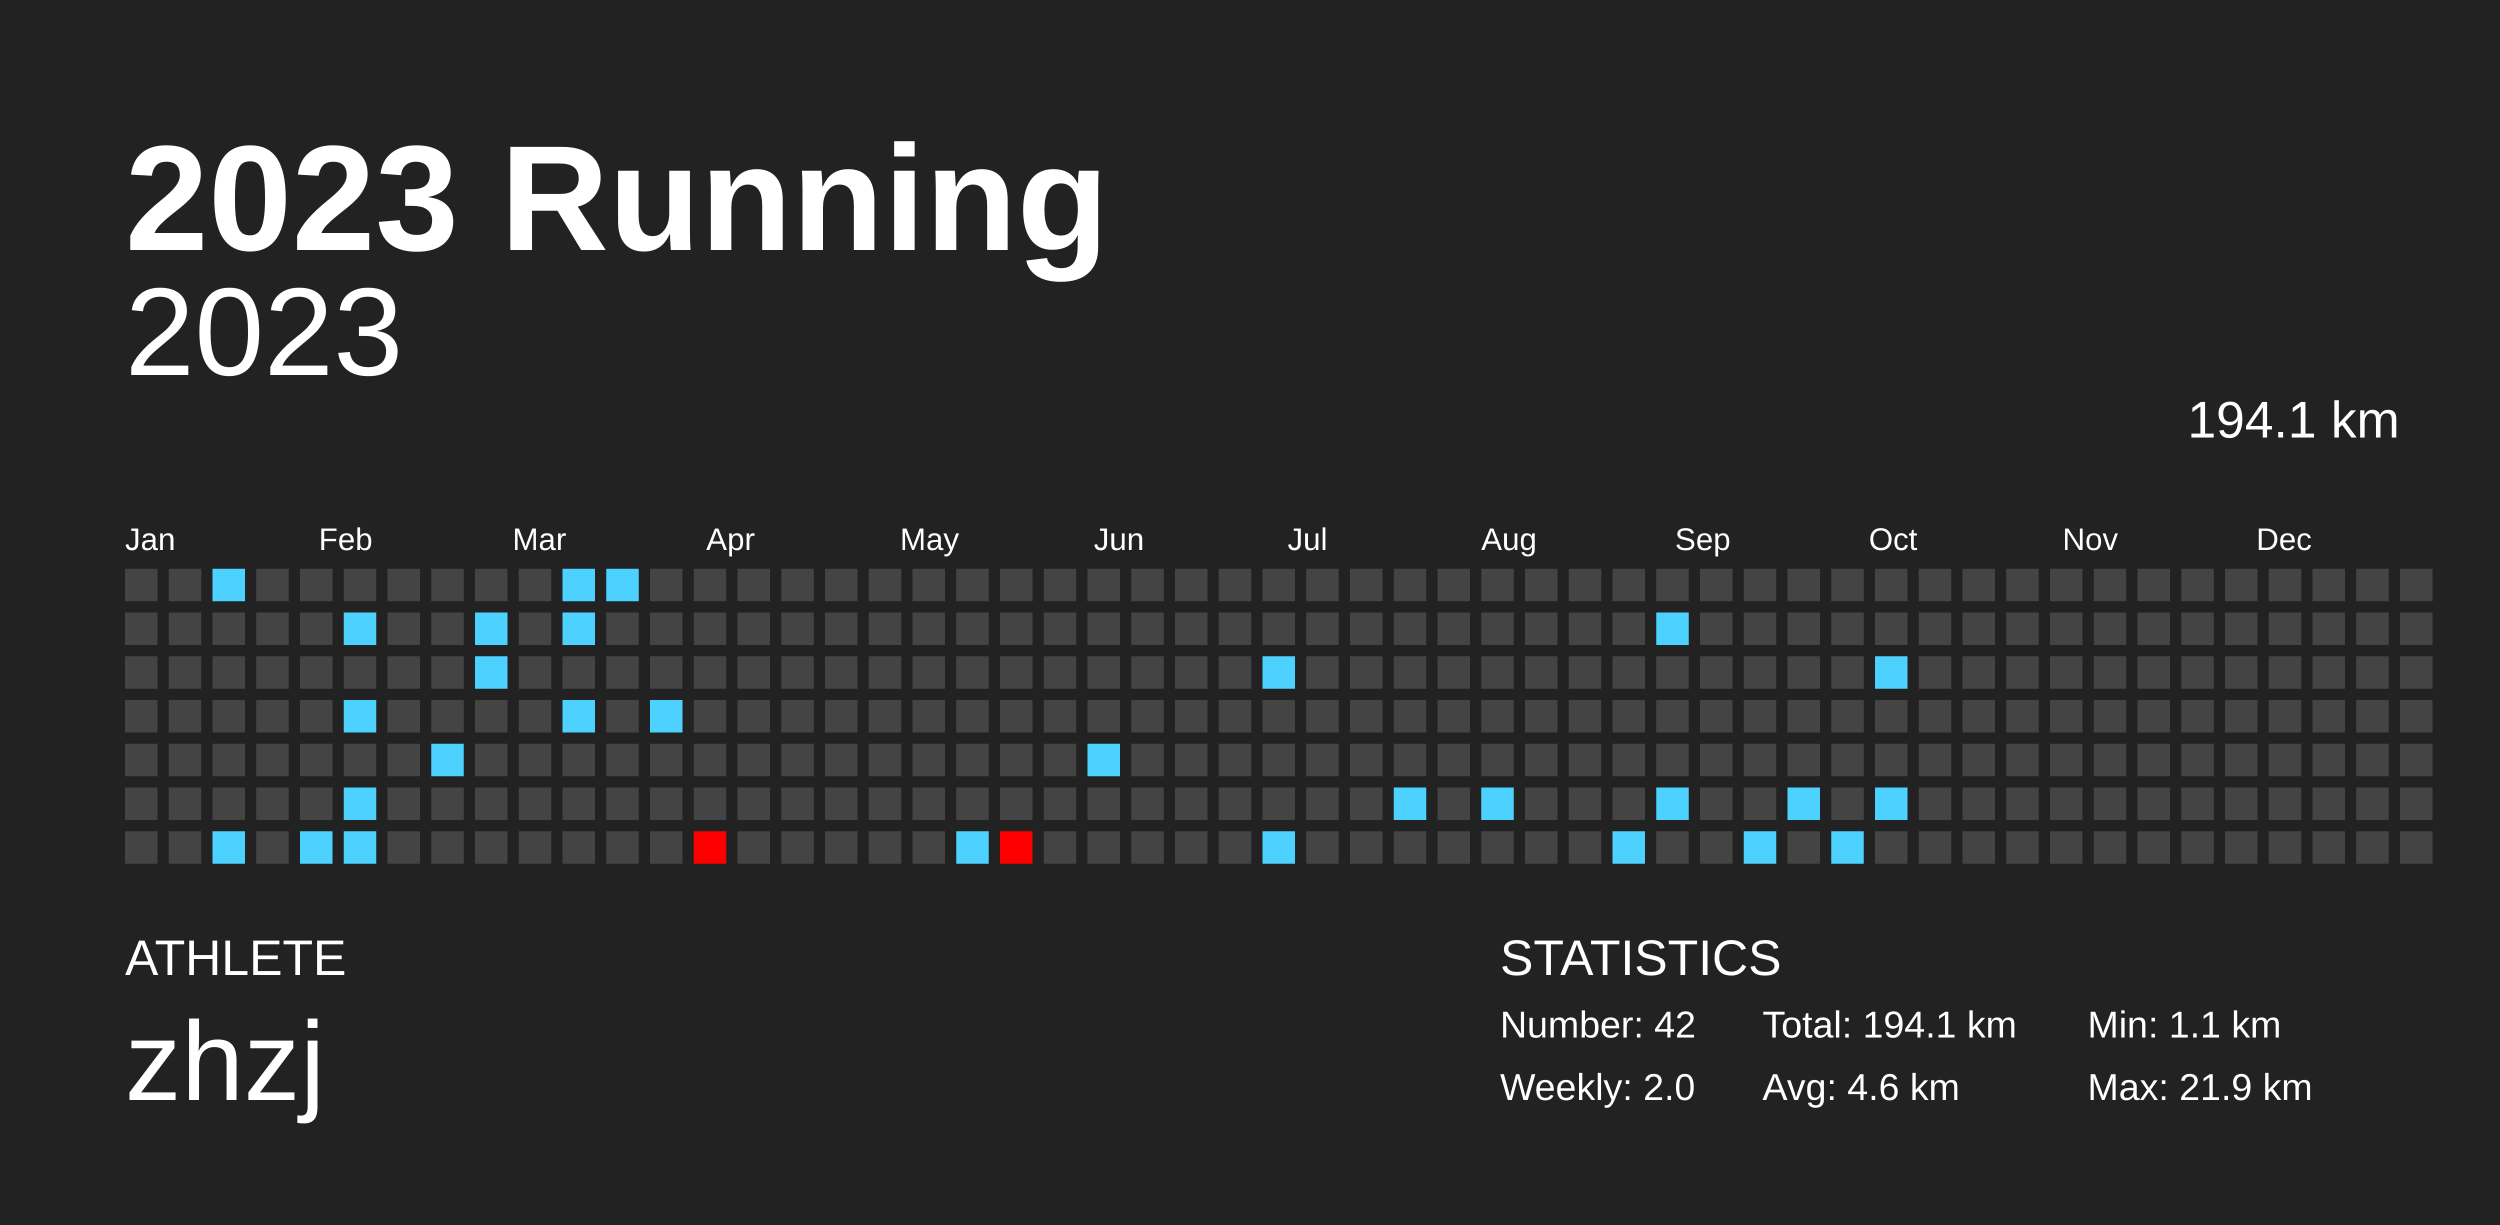
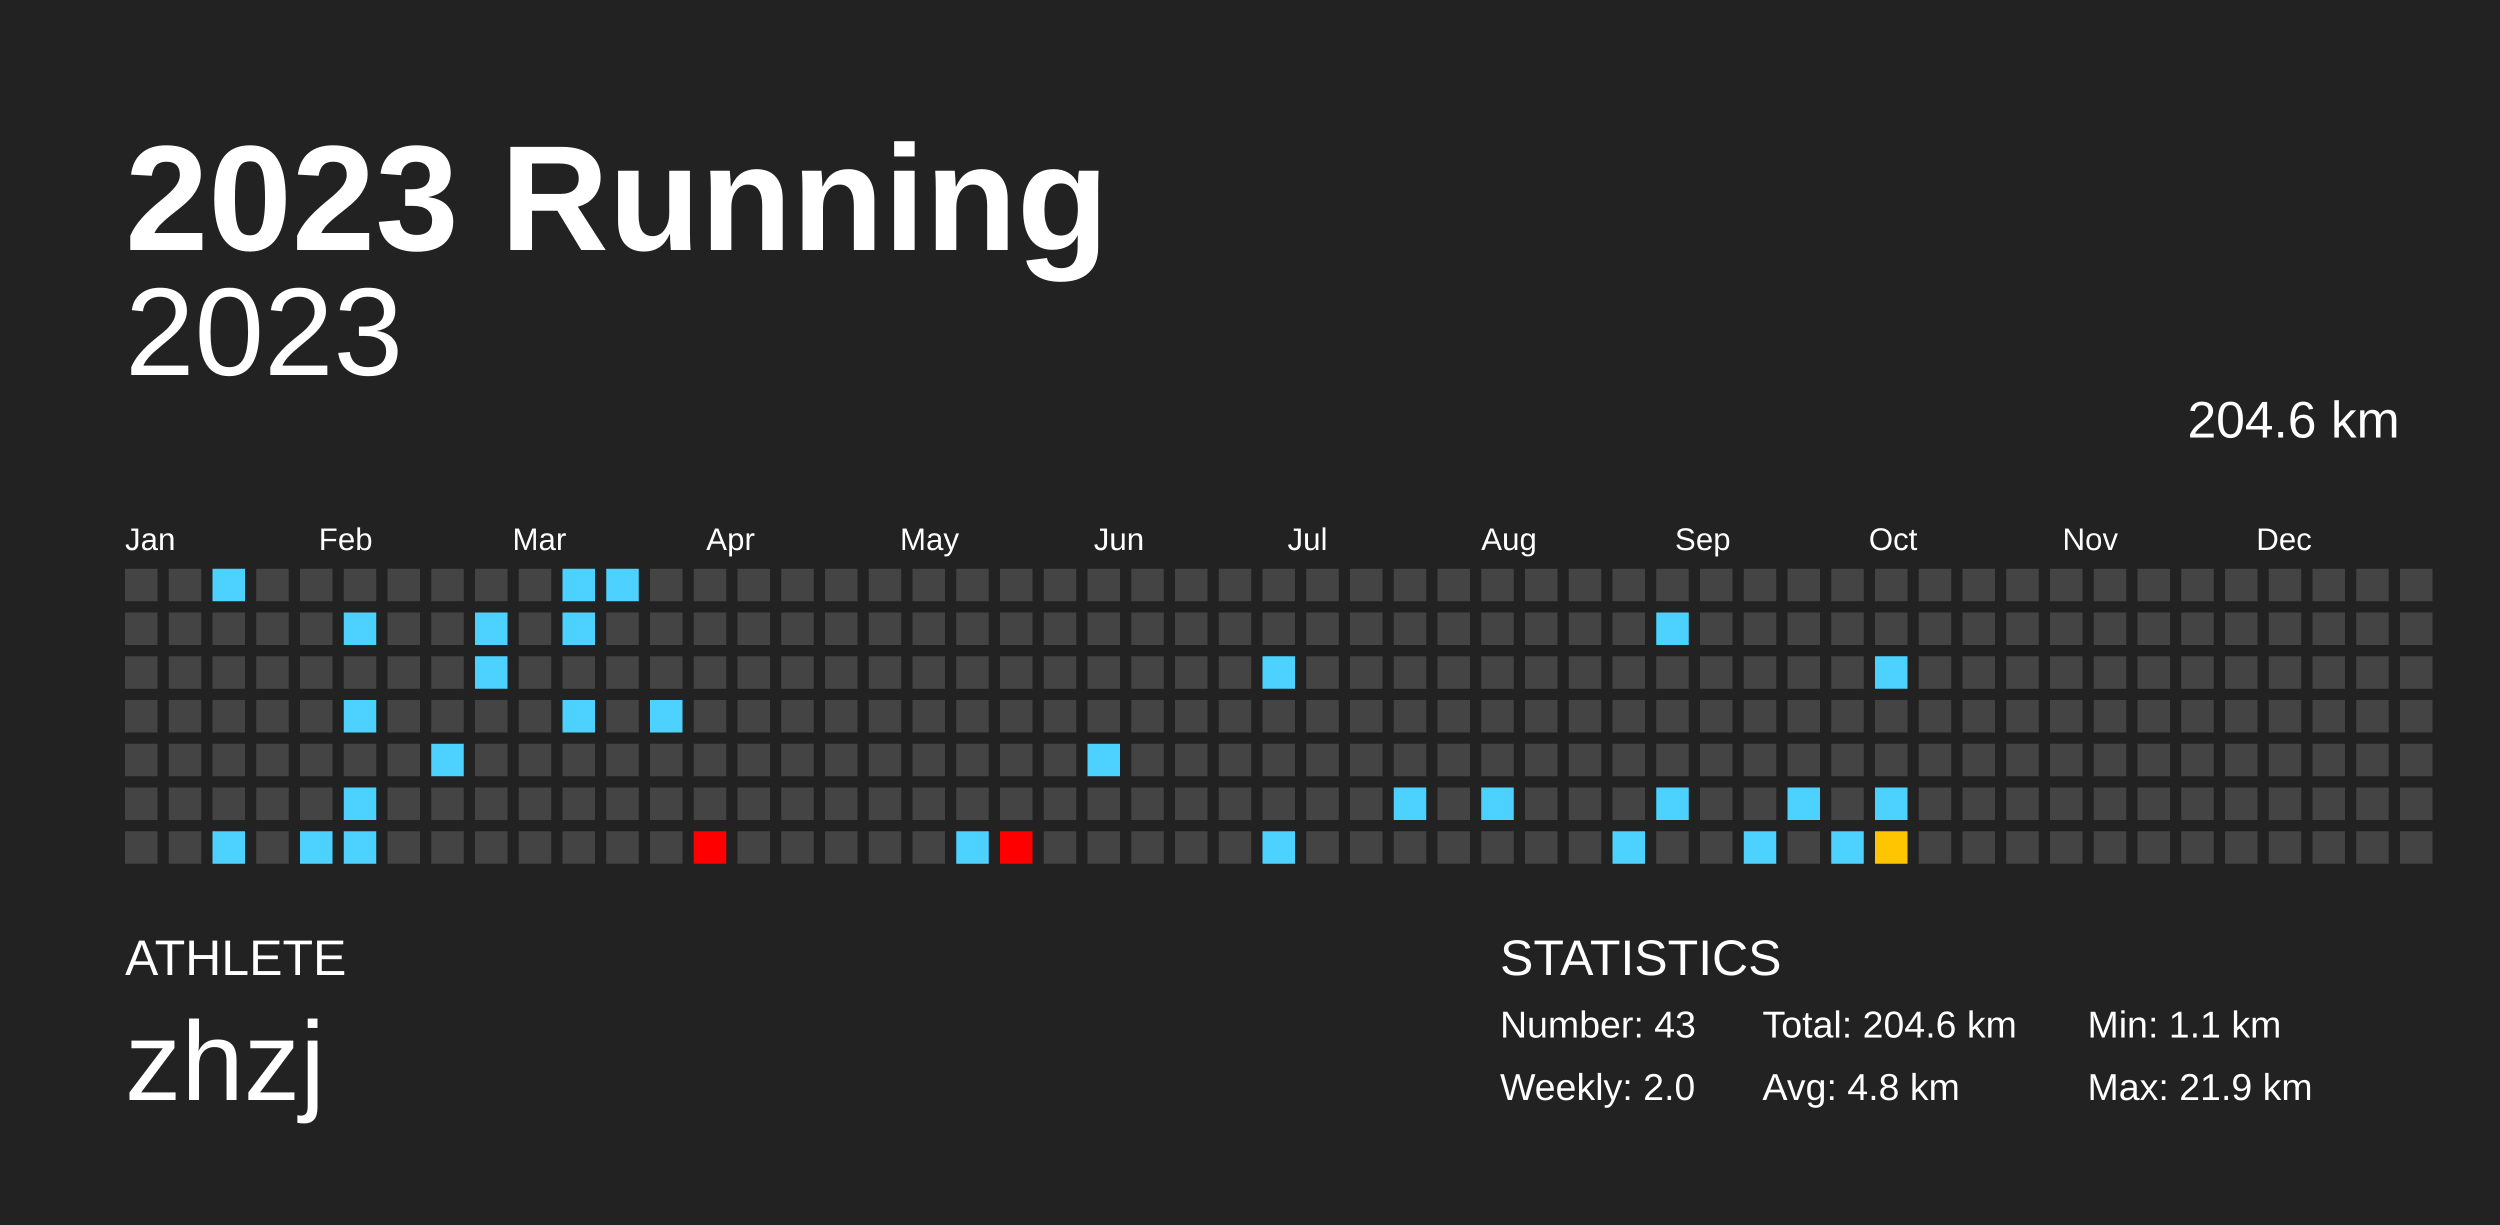
<svg xmlns="http://www.w3.org/2000/svg" baseProfile="full" height="98mm" version="1.1" viewBox="0,0,200,98" width="200mm">
  <defs />
  <rect fill="#222222" height="98" width="200" x="0" y="0" />
  <text fill="#FFFFFF" style="font-size:12px; font-family:Arial; font-weight:bold;" x="10" y="20">2023 Running</text>
  <text fill="#FFFFFF" style="font-size:4px; font-family:Arial" x="10" y="78">ATHLETE</text>
  <text fill="#FFFFFF" style="font-size:9px; font-family:Arial" x="10" y="88">zhzj</text>
  <text fill="#FFFFFF" style="font-size:4px; font-family:Arial" x="120" y="78">STATISTICS</text>
-   <text fill="#FFFFFF" style="font-size:3px; font-family:Arial" x="120" y="83">Number: 42</text>
+   <text fill="#FFFFFF" style="font-size:3px; font-family:Arial" x="120" y="83">Number: 43</text>
  <text fill="#FFFFFF" style="font-size:3px; font-family:Arial" x="120" y="88">Weekly: 2.0</text>
-   <text fill="#FFFFFF" style="font-size:3px; font-family:Arial" x="141" y="83">Total: 194.1 km</text>
-   <text fill="#FFFFFF" style="font-size:3px; font-family:Arial" x="141" y="88">Avg: 4.6 km</text>
+   <text fill="#FFFFFF" style="font-size:3px; font-family:Arial" x="141" y="83">Total: 204.6 km</text>
+   <text fill="#FFFFFF" style="font-size:3px; font-family:Arial" x="141" y="88">Avg: 4.8 km</text>
  <text fill="#FFFFFF" style="font-size:3px; font-family:Arial" x="167" y="83">Min: 1.1 km</text>
  <text fill="#FFFFFF" style="font-size:3px; font-family:Arial" x="167" y="88">Max: 21.9 km</text>
  <text alignment-baseline="hanging" fill="#FFFFFF" style="font-size:10.0px; font-family:Arial;" x="10" y="30">2023</text>
-   <text alignment-baseline="hanging" fill="#FFFFFF" style="font-size:4.125px; font-family:Arial;" x="175" y="35">194.1 km</text>
+   <text alignment-baseline="hanging" fill="#FFFFFF" style="font-size:4.125px; font-family:Arial;" x="175" y="35">204.6 km</text>
  <text fill="#FFFFFF" style="font-size:2.5px; font-family:Arial" x="10.0" y="44">Jan</text>
  <text fill="#FFFFFF" style="font-size:2.5px; font-family:Arial" x="25.5" y="44">Feb</text>
  <text fill="#FFFFFF" style="font-size:2.5px; font-family:Arial" x="41.0" y="44">Mar</text>
  <text fill="#FFFFFF" style="font-size:2.5px; font-family:Arial" x="56.5" y="44">Apr</text>
  <text fill="#FFFFFF" style="font-size:2.5px; font-family:Arial" x="72.0" y="44">May</text>
  <text fill="#FFFFFF" style="font-size:2.5px; font-family:Arial" x="87.5" y="44">Jun</text>
  <text fill="#FFFFFF" style="font-size:2.5px; font-family:Arial" x="103.0" y="44">Jul</text>
  <text fill="#FFFFFF" style="font-size:2.5px; font-family:Arial" x="118.5" y="44">Aug</text>
  <text fill="#FFFFFF" style="font-size:2.5px; font-family:Arial" x="134.0" y="44">Sep</text>
  <text fill="#FFFFFF" style="font-size:2.5px; font-family:Arial" x="149.5" y="44">Oct</text>
  <text fill="#FFFFFF" style="font-size:2.5px; font-family:Arial" x="165.0" y="44">Nov</text>
  <text fill="#FFFFFF" style="font-size:2.5px; font-family:Arial" x="180.5" y="44">Dec</text>
  <rect fill="#444444" height="2.6" width="2.6" x="10.0" y="45.5" />
  <rect fill="#444444" height="2.6" width="2.6" x="10.0" y="49.0" />
  <rect fill="#444444" height="2.6" width="2.6" x="10.0" y="52.5" />
  <rect fill="#444444" height="2.6" width="2.6" x="10.0" y="56.0" />
  <rect fill="#444444" height="2.6" width="2.6" x="10.0" y="59.5" />
  <rect fill="#444444" height="2.6" width="2.6" x="10.0" y="63.0" />
  <rect fill="#444444" height="2.6" width="2.6" x="10.0" y="66.5" />
  <rect fill="#444444" height="2.6" width="2.6" x="13.5" y="45.5" />
  <rect fill="#444444" height="2.6" width="2.6" x="13.5" y="49.0" />
  <rect fill="#444444" height="2.6" width="2.6" x="13.5" y="52.5" />
  <rect fill="#444444" height="2.6" width="2.6" x="13.5" y="56.0" />
  <rect fill="#444444" height="2.6" width="2.6" x="13.5" y="59.5" />
  <rect fill="#444444" height="2.6" width="2.6" x="13.5" y="63.0" />
  <rect fill="#444444" height="2.6" width="2.6" x="13.5" y="66.5" />
  <rect fill="#4dd2ff" height="2.6" width="2.6" x="17.0" y="45.5" />
  <rect fill="#444444" height="2.6" width="2.6" x="17.0" y="49.0" />
  <rect fill="#444444" height="2.6" width="2.6" x="17.0" y="52.5" />
  <rect fill="#444444" height="2.6" width="2.6" x="17.0" y="56.0" />
  <rect fill="#444444" height="2.6" width="2.6" x="17.0" y="59.5" />
  <rect fill="#444444" height="2.6" width="2.6" x="17.0" y="63.0" />
  <rect fill="#4dd2ff" height="2.6" width="2.6" x="17.0" y="66.5" />
  <rect fill="#444444" height="2.6" width="2.6" x="20.5" y="45.5" />
  <rect fill="#444444" height="2.6" width="2.6" x="20.5" y="49.0" />
  <rect fill="#444444" height="2.6" width="2.6" x="20.5" y="52.5" />
  <rect fill="#444444" height="2.6" width="2.6" x="20.5" y="56.0" />
  <rect fill="#444444" height="2.6" width="2.6" x="20.5" y="59.5" />
  <rect fill="#444444" height="2.6" width="2.6" x="20.5" y="63.0" />
  <rect fill="#444444" height="2.6" width="2.6" x="20.5" y="66.5" />
  <rect fill="#444444" height="2.6" width="2.6" x="24.0" y="45.5" />
  <rect fill="#444444" height="2.6" width="2.6" x="24.0" y="49.0" />
  <rect fill="#444444" height="2.6" width="2.6" x="24.0" y="52.5" />
  <rect fill="#444444" height="2.6" width="2.6" x="24.0" y="56.0" />
  <rect fill="#444444" height="2.6" width="2.6" x="24.0" y="59.5" />
  <rect fill="#444444" height="2.6" width="2.6" x="24.0" y="63.0" />
  <rect fill="#4dd2ff" height="2.6" width="2.6" x="24.0" y="66.5" />
  <rect fill="#444444" height="2.6" width="2.6" x="27.5" y="45.5" />
  <rect fill="#4dd2ff" height="2.6" width="2.6" x="27.5" y="49.0" />
  <rect fill="#444444" height="2.6" width="2.6" x="27.5" y="52.5" />
  <rect fill="#4dd2ff" height="2.6" width="2.6" x="27.5" y="56.0" />
  <rect fill="#444444" height="2.6" width="2.6" x="27.5" y="59.5" />
  <rect fill="#4dd2ff" height="2.6" width="2.6" x="27.5" y="63.0" />
  <rect fill="#4dd2ff" height="2.6" width="2.6" x="27.5" y="66.5" />
  <rect fill="#444444" height="2.6" width="2.6" x="31.0" y="45.5" />
  <rect fill="#444444" height="2.6" width="2.6" x="31.0" y="49.0" />
  <rect fill="#444444" height="2.6" width="2.6" x="31.0" y="52.5" />
  <rect fill="#444444" height="2.6" width="2.6" x="31.0" y="56.0" />
  <rect fill="#444444" height="2.6" width="2.6" x="31.0" y="59.5" />
  <rect fill="#444444" height="2.6" width="2.6" x="31.0" y="63.0" />
  <rect fill="#444444" height="2.6" width="2.6" x="31.0" y="66.5" />
  <rect fill="#444444" height="2.6" width="2.6" x="34.5" y="45.5" />
  <rect fill="#444444" height="2.6" width="2.6" x="34.5" y="49.0" />
  <rect fill="#444444" height="2.6" width="2.6" x="34.5" y="52.5" />
  <rect fill="#444444" height="2.6" width="2.6" x="34.5" y="56.0" />
  <rect fill="#4dd2ff" height="2.6" width="2.6" x="34.5" y="59.5" />
  <rect fill="#444444" height="2.6" width="2.6" x="34.5" y="63.0" />
  <rect fill="#444444" height="2.6" width="2.6" x="34.5" y="66.5" />
  <rect fill="#444444" height="2.6" width="2.6" x="38.0" y="45.5" />
  <rect fill="#4dd2ff" height="2.6" width="2.6" x="38.0" y="49.0" />
  <rect fill="#4dd2ff" height="2.6" width="2.6" x="38.0" y="52.5" />
  <rect fill="#444444" height="2.6" width="2.6" x="38.0" y="56.0" />
  <rect fill="#444444" height="2.6" width="2.6" x="38.0" y="59.5" />
  <rect fill="#444444" height="2.6" width="2.6" x="38.0" y="63.0" />
  <rect fill="#444444" height="2.6" width="2.6" x="38.0" y="66.5" />
  <rect fill="#444444" height="2.6" width="2.6" x="41.5" y="45.5" />
  <rect fill="#444444" height="2.6" width="2.6" x="41.5" y="49.0" />
  <rect fill="#444444" height="2.6" width="2.6" x="41.5" y="52.5" />
  <rect fill="#444444" height="2.6" width="2.6" x="41.5" y="56.0" />
  <rect fill="#444444" height="2.6" width="2.6" x="41.5" y="59.5" />
  <rect fill="#444444" height="2.6" width="2.6" x="41.5" y="63.0" />
  <rect fill="#444444" height="2.6" width="2.6" x="41.5" y="66.5" />
  <rect fill="#4dd2ff" height="2.6" width="2.6" x="45.0" y="45.5" />
  <rect fill="#4dd2ff" height="2.6" width="2.6" x="45.0" y="49.0" />
  <rect fill="#444444" height="2.6" width="2.6" x="45.0" y="52.5" />
  <rect fill="#4dd2ff" height="2.6" width="2.6" x="45.0" y="56.0" />
  <rect fill="#444444" height="2.6" width="2.6" x="45.0" y="59.5" />
  <rect fill="#444444" height="2.6" width="2.6" x="45.0" y="63.0" />
  <rect fill="#444444" height="2.6" width="2.6" x="45.0" y="66.5" />
  <rect fill="#4dd2ff" height="2.6" width="2.6" x="48.5" y="45.5" />
  <rect fill="#444444" height="2.6" width="2.6" x="48.5" y="49.0" />
  <rect fill="#444444" height="2.6" width="2.6" x="48.5" y="52.5" />
  <rect fill="#444444" height="2.6" width="2.6" x="48.5" y="56.0" />
  <rect fill="#444444" height="2.6" width="2.6" x="48.5" y="59.5" />
  <rect fill="#444444" height="2.6" width="2.6" x="48.5" y="63.0" />
  <rect fill="#444444" height="2.6" width="2.6" x="48.5" y="66.5" />
  <rect fill="#444444" height="2.6" width="2.6" x="52.0" y="45.5" />
  <rect fill="#444444" height="2.6" width="2.6" x="52.0" y="49.0" />
  <rect fill="#444444" height="2.6" width="2.6" x="52.0" y="52.5" />
  <rect fill="#4dd2ff" height="2.6" width="2.6" x="52.0" y="56.0" />
  <rect fill="#444444" height="2.6" width="2.6" x="52.0" y="59.5" />
  <rect fill="#444444" height="2.6" width="2.6" x="52.0" y="63.0" />
  <rect fill="#444444" height="2.6" width="2.6" x="52.0" y="66.5" />
  <rect fill="#444444" height="2.6" width="2.6" x="55.5" y="45.5" />
  <rect fill="#444444" height="2.6" width="2.6" x="55.5" y="49.0" />
  <rect fill="#444444" height="2.6" width="2.6" x="55.5" y="52.5" />
  <rect fill="#444444" height="2.6" width="2.6" x="55.5" y="56.0" />
  <rect fill="#444444" height="2.6" width="2.6" x="55.5" y="59.5" />
  <rect fill="#444444" height="2.6" width="2.6" x="55.5" y="63.0" />
  <rect fill="red" height="2.6" width="2.6" x="55.5" y="66.5" />
  <rect fill="#444444" height="2.6" width="2.6" x="59.0" y="45.5" />
  <rect fill="#444444" height="2.6" width="2.6" x="59.0" y="49.0" />
  <rect fill="#444444" height="2.6" width="2.6" x="59.0" y="52.5" />
  <rect fill="#444444" height="2.6" width="2.6" x="59.0" y="56.0" />
  <rect fill="#444444" height="2.6" width="2.6" x="59.0" y="59.5" />
  <rect fill="#444444" height="2.6" width="2.6" x="59.0" y="63.0" />
  <rect fill="#444444" height="2.6" width="2.6" x="59.0" y="66.5" />
  <rect fill="#444444" height="2.6" width="2.6" x="62.5" y="45.5" />
  <rect fill="#444444" height="2.6" width="2.6" x="62.5" y="49.0" />
  <rect fill="#444444" height="2.6" width="2.6" x="62.5" y="52.5" />
  <rect fill="#444444" height="2.6" width="2.6" x="62.5" y="56.0" />
  <rect fill="#444444" height="2.6" width="2.6" x="62.5" y="59.5" />
  <rect fill="#444444" height="2.6" width="2.6" x="62.5" y="63.0" />
  <rect fill="#444444" height="2.6" width="2.6" x="62.5" y="66.5" />
  <rect fill="#444444" height="2.6" width="2.6" x="66.0" y="45.5" />
  <rect fill="#444444" height="2.6" width="2.6" x="66.0" y="49.0" />
  <rect fill="#444444" height="2.6" width="2.6" x="66.0" y="52.5" />
  <rect fill="#444444" height="2.6" width="2.6" x="66.0" y="56.0" />
  <rect fill="#444444" height="2.6" width="2.6" x="66.0" y="59.5" />
  <rect fill="#444444" height="2.6" width="2.6" x="66.0" y="63.0" />
  <rect fill="#444444" height="2.6" width="2.6" x="66.0" y="66.5" />
  <rect fill="#444444" height="2.6" width="2.6" x="69.5" y="45.5" />
  <rect fill="#444444" height="2.6" width="2.6" x="69.5" y="49.0" />
  <rect fill="#444444" height="2.6" width="2.6" x="69.5" y="52.5" />
  <rect fill="#444444" height="2.6" width="2.6" x="69.5" y="56.0" />
  <rect fill="#444444" height="2.6" width="2.6" x="69.5" y="59.5" />
  <rect fill="#444444" height="2.6" width="2.6" x="69.5" y="63.0" />
  <rect fill="#444444" height="2.6" width="2.6" x="69.5" y="66.5" />
  <rect fill="#444444" height="2.6" width="2.6" x="73.0" y="45.5" />
  <rect fill="#444444" height="2.6" width="2.6" x="73.0" y="49.0" />
  <rect fill="#444444" height="2.6" width="2.6" x="73.0" y="52.5" />
  <rect fill="#444444" height="2.6" width="2.6" x="73.0" y="56.0" />
  <rect fill="#444444" height="2.6" width="2.6" x="73.0" y="59.5" />
  <rect fill="#444444" height="2.6" width="2.6" x="73.0" y="63.0" />
  <rect fill="#444444" height="2.6" width="2.6" x="73.0" y="66.5" />
  <rect fill="#444444" height="2.6" width="2.6" x="76.5" y="45.5" />
  <rect fill="#444444" height="2.6" width="2.6" x="76.5" y="49.0" />
  <rect fill="#444444" height="2.6" width="2.6" x="76.5" y="52.5" />
  <rect fill="#444444" height="2.6" width="2.6" x="76.5" y="56.0" />
  <rect fill="#444444" height="2.6" width="2.6" x="76.5" y="59.5" />
  <rect fill="#444444" height="2.6" width="2.6" x="76.5" y="63.0" />
  <rect fill="#4dd2ff" height="2.6" width="2.6" x="76.5" y="66.5" />
  <rect fill="#444444" height="2.6" width="2.6" x="80.0" y="45.5" />
  <rect fill="#444444" height="2.6" width="2.6" x="80.0" y="49.0" />
  <rect fill="#444444" height="2.6" width="2.6" x="80.0" y="52.5" />
  <rect fill="#444444" height="2.6" width="2.6" x="80.0" y="56.0" />
  <rect fill="#444444" height="2.6" width="2.6" x="80.0" y="59.5" />
  <rect fill="#444444" height="2.6" width="2.6" x="80.0" y="63.0" />
  <rect fill="red" height="2.6" width="2.6" x="80.0" y="66.5" />
  <rect fill="#444444" height="2.6" width="2.6" x="83.5" y="45.5" />
  <rect fill="#444444" height="2.6" width="2.6" x="83.5" y="49.0" />
  <rect fill="#444444" height="2.6" width="2.6" x="83.5" y="52.5" />
  <rect fill="#444444" height="2.6" width="2.6" x="83.5" y="56.0" />
  <rect fill="#444444" height="2.6" width="2.6" x="83.5" y="59.5" />
  <rect fill="#444444" height="2.6" width="2.6" x="83.5" y="63.0" />
  <rect fill="#444444" height="2.6" width="2.6" x="83.5" y="66.5" />
  <rect fill="#444444" height="2.6" width="2.6" x="87.0" y="45.5" />
  <rect fill="#444444" height="2.6" width="2.6" x="87.0" y="49.0" />
  <rect fill="#444444" height="2.6" width="2.6" x="87.0" y="52.5" />
  <rect fill="#444444" height="2.6" width="2.6" x="87.0" y="56.0" />
  <rect fill="#4dd2ff" height="2.6" width="2.6" x="87.0" y="59.5" />
  <rect fill="#444444" height="2.6" width="2.6" x="87.0" y="63.0" />
  <rect fill="#444444" height="2.6" width="2.6" x="87.0" y="66.5" />
  <rect fill="#444444" height="2.6" width="2.6" x="90.5" y="45.5" />
  <rect fill="#444444" height="2.6" width="2.6" x="90.5" y="49.0" />
  <rect fill="#444444" height="2.6" width="2.6" x="90.5" y="52.5" />
  <rect fill="#444444" height="2.6" width="2.6" x="90.5" y="56.0" />
  <rect fill="#444444" height="2.6" width="2.6" x="90.5" y="59.5" />
  <rect fill="#444444" height="2.6" width="2.6" x="90.5" y="63.0" />
  <rect fill="#444444" height="2.6" width="2.6" x="90.5" y="66.5" />
  <rect fill="#444444" height="2.6" width="2.6" x="94.0" y="45.5" />
  <rect fill="#444444" height="2.6" width="2.6" x="94.0" y="49.0" />
  <rect fill="#444444" height="2.6" width="2.6" x="94.0" y="52.5" />
  <rect fill="#444444" height="2.6" width="2.6" x="94.0" y="56.0" />
  <rect fill="#444444" height="2.6" width="2.6" x="94.0" y="59.5" />
  <rect fill="#444444" height="2.6" width="2.6" x="94.0" y="63.0" />
  <rect fill="#444444" height="2.6" width="2.6" x="94.0" y="66.5" />
  <rect fill="#444444" height="2.6" width="2.6" x="97.5" y="45.5" />
  <rect fill="#444444" height="2.6" width="2.6" x="97.5" y="49.0" />
  <rect fill="#444444" height="2.6" width="2.6" x="97.5" y="52.5" />
  <rect fill="#444444" height="2.6" width="2.6" x="97.5" y="56.0" />
  <rect fill="#444444" height="2.6" width="2.6" x="97.5" y="59.5" />
  <rect fill="#444444" height="2.6" width="2.6" x="97.5" y="63.0" />
  <rect fill="#444444" height="2.6" width="2.6" x="97.5" y="66.5" />
  <rect fill="#444444" height="2.6" width="2.6" x="101.0" y="45.5" />
  <rect fill="#444444" height="2.6" width="2.6" x="101.0" y="49.0" />
  <rect fill="#4dd2ff" height="2.6" width="2.6" x="101.0" y="52.5" />
  <rect fill="#444444" height="2.6" width="2.6" x="101.0" y="56.0" />
  <rect fill="#444444" height="2.6" width="2.6" x="101.0" y="59.5" />
  <rect fill="#444444" height="2.6" width="2.6" x="101.0" y="63.0" />
  <rect fill="#4dd2ff" height="2.6" width="2.6" x="101.0" y="66.5" />
  <rect fill="#444444" height="2.6" width="2.6" x="104.5" y="45.5" />
  <rect fill="#444444" height="2.6" width="2.6" x="104.5" y="49.0" />
  <rect fill="#444444" height="2.6" width="2.6" x="104.5" y="52.5" />
  <rect fill="#444444" height="2.6" width="2.6" x="104.5" y="56.0" />
  <rect fill="#444444" height="2.6" width="2.6" x="104.5" y="59.5" />
  <rect fill="#444444" height="2.6" width="2.6" x="104.5" y="63.0" />
  <rect fill="#444444" height="2.6" width="2.6" x="104.5" y="66.5" />
  <rect fill="#444444" height="2.6" width="2.6" x="108.0" y="45.5" />
  <rect fill="#444444" height="2.6" width="2.6" x="108.0" y="49.0" />
  <rect fill="#444444" height="2.6" width="2.6" x="108.0" y="52.5" />
  <rect fill="#444444" height="2.6" width="2.6" x="108.0" y="56.0" />
  <rect fill="#444444" height="2.6" width="2.6" x="108.0" y="59.5" />
  <rect fill="#444444" height="2.6" width="2.6" x="108.0" y="63.0" />
  <rect fill="#444444" height="2.6" width="2.6" x="108.0" y="66.5" />
  <rect fill="#444444" height="2.6" width="2.6" x="111.5" y="45.5" />
  <rect fill="#444444" height="2.6" width="2.6" x="111.5" y="49.0" />
  <rect fill="#444444" height="2.6" width="2.6" x="111.5" y="52.5" />
  <rect fill="#444444" height="2.6" width="2.6" x="111.5" y="56.0" />
  <rect fill="#444444" height="2.6" width="2.6" x="111.5" y="59.5" />
  <rect fill="#4dd2ff" height="2.6" width="2.6" x="111.5" y="63.0" />
  <rect fill="#444444" height="2.6" width="2.6" x="111.5" y="66.5" />
  <rect fill="#444444" height="2.6" width="2.6" x="115.0" y="45.5" />
  <rect fill="#444444" height="2.6" width="2.6" x="115.0" y="49.0" />
  <rect fill="#444444" height="2.6" width="2.6" x="115.0" y="52.5" />
  <rect fill="#444444" height="2.6" width="2.6" x="115.0" y="56.0" />
  <rect fill="#444444" height="2.6" width="2.6" x="115.0" y="59.5" />
  <rect fill="#444444" height="2.6" width="2.6" x="115.0" y="63.0" />
  <rect fill="#444444" height="2.6" width="2.6" x="115.0" y="66.5" />
  <rect fill="#444444" height="2.6" width="2.6" x="118.5" y="45.5" />
  <rect fill="#444444" height="2.6" width="2.6" x="118.5" y="49.0" />
  <rect fill="#444444" height="2.6" width="2.6" x="118.5" y="52.5" />
  <rect fill="#444444" height="2.6" width="2.6" x="118.5" y="56.0" />
  <rect fill="#444444" height="2.6" width="2.6" x="118.5" y="59.5" />
  <rect fill="#4dd2ff" height="2.6" width="2.6" x="118.5" y="63.0" />
  <rect fill="#444444" height="2.6" width="2.6" x="118.5" y="66.5" />
  <rect fill="#444444" height="2.6" width="2.6" x="122.0" y="45.5" />
  <rect fill="#444444" height="2.6" width="2.6" x="122.0" y="49.0" />
  <rect fill="#444444" height="2.6" width="2.6" x="122.0" y="52.5" />
  <rect fill="#444444" height="2.6" width="2.6" x="122.0" y="56.0" />
  <rect fill="#444444" height="2.6" width="2.6" x="122.0" y="59.5" />
  <rect fill="#444444" height="2.6" width="2.6" x="122.0" y="63.0" />
  <rect fill="#444444" height="2.6" width="2.6" x="122.0" y="66.5" />
  <rect fill="#444444" height="2.6" width="2.6" x="125.5" y="45.5" />
  <rect fill="#444444" height="2.6" width="2.6" x="125.5" y="49.0" />
  <rect fill="#444444" height="2.6" width="2.6" x="125.5" y="52.5" />
  <rect fill="#444444" height="2.6" width="2.6" x="125.5" y="56.0" />
  <rect fill="#444444" height="2.6" width="2.6" x="125.5" y="59.5" />
  <rect fill="#444444" height="2.6" width="2.6" x="125.5" y="63.0" />
  <rect fill="#444444" height="2.6" width="2.6" x="125.5" y="66.5" />
  <rect fill="#444444" height="2.6" width="2.6" x="129.0" y="45.5" />
  <rect fill="#444444" height="2.6" width="2.6" x="129.0" y="49.0" />
  <rect fill="#444444" height="2.6" width="2.6" x="129.0" y="52.5" />
  <rect fill="#444444" height="2.6" width="2.6" x="129.0" y="56.0" />
  <rect fill="#444444" height="2.6" width="2.6" x="129.0" y="59.5" />
  <rect fill="#444444" height="2.6" width="2.6" x="129.0" y="63.0" />
  <rect fill="#4dd2ff" height="2.6" width="2.6" x="129.0" y="66.5" />
  <rect fill="#444444" height="2.6" width="2.6" x="132.5" y="45.5" />
  <rect fill="#4dd2ff" height="2.6" width="2.6" x="132.5" y="49.0" />
  <rect fill="#444444" height="2.6" width="2.6" x="132.5" y="52.5" />
  <rect fill="#444444" height="2.6" width="2.6" x="132.5" y="56.0" />
  <rect fill="#444444" height="2.6" width="2.6" x="132.5" y="59.5" />
  <rect fill="#4dd2ff" height="2.6" width="2.6" x="132.5" y="63.0" />
  <rect fill="#444444" height="2.6" width="2.6" x="132.5" y="66.5" />
  <rect fill="#444444" height="2.6" width="2.6" x="136.0" y="45.5" />
  <rect fill="#444444" height="2.6" width="2.6" x="136.0" y="49.0" />
  <rect fill="#444444" height="2.6" width="2.6" x="136.0" y="52.5" />
  <rect fill="#444444" height="2.6" width="2.6" x="136.0" y="56.0" />
  <rect fill="#444444" height="2.6" width="2.6" x="136.0" y="59.5" />
  <rect fill="#444444" height="2.6" width="2.6" x="136.0" y="63.0" />
  <rect fill="#444444" height="2.6" width="2.6" x="136.0" y="66.5" />
  <rect fill="#444444" height="2.6" width="2.6" x="139.5" y="45.5" />
  <rect fill="#444444" height="2.6" width="2.6" x="139.5" y="49.0" />
  <rect fill="#444444" height="2.6" width="2.6" x="139.5" y="52.5" />
  <rect fill="#444444" height="2.6" width="2.6" x="139.5" y="56.0" />
  <rect fill="#444444" height="2.6" width="2.6" x="139.5" y="59.5" />
  <rect fill="#444444" height="2.6" width="2.6" x="139.5" y="63.0" />
  <rect fill="#4dd2ff" height="2.6" width="2.6" x="139.5" y="66.5" />
  <rect fill="#444444" height="2.6" width="2.6" x="143.0" y="45.5" />
  <rect fill="#444444" height="2.6" width="2.6" x="143.0" y="49.0" />
  <rect fill="#444444" height="2.6" width="2.6" x="143.0" y="52.5" />
  <rect fill="#444444" height="2.6" width="2.6" x="143.0" y="56.0" />
  <rect fill="#444444" height="2.6" width="2.6" x="143.0" y="59.5" />
  <rect fill="#4dd2ff" height="2.6" width="2.6" x="143.0" y="63.0" />
  <rect fill="#444444" height="2.6" width="2.6" x="143.0" y="66.5" />
  <rect fill="#444444" height="2.6" width="2.6" x="146.5" y="45.5" />
  <rect fill="#444444" height="2.6" width="2.6" x="146.5" y="49.0" />
  <rect fill="#444444" height="2.6" width="2.6" x="146.5" y="52.5" />
  <rect fill="#444444" height="2.6" width="2.6" x="146.5" y="56.0" />
  <rect fill="#444444" height="2.6" width="2.6" x="146.5" y="59.5" />
  <rect fill="#444444" height="2.6" width="2.6" x="146.5" y="63.0" />
  <rect fill="#4dd2ff" height="2.6" width="2.6" x="146.5" y="66.5" />
  <rect fill="#444444" height="2.6" width="2.6" x="150.0" y="45.5" />
  <rect fill="#444444" height="2.6" width="2.6" x="150.0" y="49.0" />
  <rect fill="#4dd2ff" height="2.6" width="2.6" x="150.0" y="52.5" />
  <rect fill="#444444" height="2.6" width="2.6" x="150.0" y="56.0" />
  <rect fill="#444444" height="2.6" width="2.6" x="150.0" y="59.5" />
  <rect fill="#4dd2ff" height="2.6" width="2.6" x="150.0" y="63.0" />
-   <rect fill="#444444" height="2.6" width="2.6" x="150.0" y="66.5" />
+   <rect fill="#ffc500" height="2.6" width="2.6" x="150.0" y="66.5" />
  <rect fill="#444444" height="2.6" width="2.6" x="153.5" y="45.5" />
  <rect fill="#444444" height="2.6" width="2.6" x="153.5" y="49.0" />
  <rect fill="#444444" height="2.6" width="2.6" x="153.5" y="52.5" />
  <rect fill="#444444" height="2.6" width="2.6" x="153.5" y="56.0" />
  <rect fill="#444444" height="2.6" width="2.6" x="153.5" y="59.5" />
  <rect fill="#444444" height="2.6" width="2.6" x="153.5" y="63.0" />
  <rect fill="#444444" height="2.6" width="2.6" x="153.5" y="66.5" />
  <rect fill="#444444" height="2.6" width="2.6" x="157.0" y="45.5" />
  <rect fill="#444444" height="2.6" width="2.6" x="157.0" y="49.0" />
  <rect fill="#444444" height="2.6" width="2.6" x="157.0" y="52.5" />
  <rect fill="#444444" height="2.6" width="2.6" x="157.0" y="56.0" />
  <rect fill="#444444" height="2.6" width="2.6" x="157.0" y="59.5" />
  <rect fill="#444444" height="2.6" width="2.6" x="157.0" y="63.0" />
  <rect fill="#444444" height="2.6" width="2.6" x="157.0" y="66.5" />
  <rect fill="#444444" height="2.6" width="2.6" x="160.5" y="45.5" />
  <rect fill="#444444" height="2.6" width="2.6" x="160.5" y="49.0" />
  <rect fill="#444444" height="2.6" width="2.6" x="160.5" y="52.5" />
  <rect fill="#444444" height="2.6" width="2.6" x="160.5" y="56.0" />
  <rect fill="#444444" height="2.6" width="2.6" x="160.5" y="59.5" />
  <rect fill="#444444" height="2.6" width="2.6" x="160.5" y="63.0" />
  <rect fill="#444444" height="2.6" width="2.6" x="160.5" y="66.5" />
  <rect fill="#444444" height="2.6" width="2.6" x="164.0" y="45.5" />
  <rect fill="#444444" height="2.6" width="2.6" x="164.0" y="49.0" />
  <rect fill="#444444" height="2.6" width="2.6" x="164.0" y="52.5" />
  <rect fill="#444444" height="2.6" width="2.6" x="164.0" y="56.0" />
  <rect fill="#444444" height="2.6" width="2.6" x="164.0" y="59.5" />
  <rect fill="#444444" height="2.6" width="2.6" x="164.0" y="63.0" />
  <rect fill="#444444" height="2.6" width="2.6" x="164.0" y="66.5" />
  <rect fill="#444444" height="2.6" width="2.6" x="167.5" y="45.5" />
  <rect fill="#444444" height="2.6" width="2.6" x="167.5" y="49.0" />
  <rect fill="#444444" height="2.6" width="2.6" x="167.5" y="52.5" />
  <rect fill="#444444" height="2.6" width="2.6" x="167.5" y="56.0" />
  <rect fill="#444444" height="2.6" width="2.6" x="167.5" y="59.5" />
  <rect fill="#444444" height="2.6" width="2.6" x="167.5" y="63.0" />
  <rect fill="#444444" height="2.6" width="2.6" x="167.5" y="66.5" />
  <rect fill="#444444" height="2.6" width="2.6" x="171.0" y="45.5" />
  <rect fill="#444444" height="2.6" width="2.6" x="171.0" y="49.0" />
  <rect fill="#444444" height="2.6" width="2.6" x="171.0" y="52.5" />
  <rect fill="#444444" height="2.6" width="2.6" x="171.0" y="56.0" />
  <rect fill="#444444" height="2.6" width="2.6" x="171.0" y="59.5" />
  <rect fill="#444444" height="2.6" width="2.6" x="171.0" y="63.0" />
  <rect fill="#444444" height="2.6" width="2.6" x="171.0" y="66.5" />
  <rect fill="#444444" height="2.6" width="2.6" x="174.5" y="45.5" />
  <rect fill="#444444" height="2.6" width="2.6" x="174.5" y="49.0" />
  <rect fill="#444444" height="2.6" width="2.6" x="174.5" y="52.5" />
  <rect fill="#444444" height="2.6" width="2.6" x="174.5" y="56.0" />
  <rect fill="#444444" height="2.6" width="2.6" x="174.5" y="59.5" />
  <rect fill="#444444" height="2.6" width="2.6" x="174.5" y="63.0" />
  <rect fill="#444444" height="2.6" width="2.6" x="174.5" y="66.5" />
  <rect fill="#444444" height="2.6" width="2.6" x="178.0" y="45.5" />
  <rect fill="#444444" height="2.6" width="2.6" x="178.0" y="49.0" />
  <rect fill="#444444" height="2.6" width="2.6" x="178.0" y="52.5" />
  <rect fill="#444444" height="2.6" width="2.6" x="178.0" y="56.0" />
  <rect fill="#444444" height="2.6" width="2.6" x="178.0" y="59.5" />
  <rect fill="#444444" height="2.6" width="2.6" x="178.0" y="63.0" />
  <rect fill="#444444" height="2.6" width="2.6" x="178.0" y="66.5" />
  <rect fill="#444444" height="2.6" width="2.6" x="181.5" y="45.5" />
  <rect fill="#444444" height="2.6" width="2.6" x="181.5" y="49.0" />
  <rect fill="#444444" height="2.6" width="2.6" x="181.5" y="52.5" />
  <rect fill="#444444" height="2.6" width="2.6" x="181.5" y="56.0" />
  <rect fill="#444444" height="2.6" width="2.6" x="181.5" y="59.5" />
  <rect fill="#444444" height="2.6" width="2.6" x="181.5" y="63.0" />
  <rect fill="#444444" height="2.6" width="2.6" x="181.5" y="66.5" />
  <rect fill="#444444" height="2.6" width="2.6" x="185.0" y="45.5" />
  <rect fill="#444444" height="2.6" width="2.6" x="185.0" y="49.0" />
  <rect fill="#444444" height="2.6" width="2.6" x="185.0" y="52.5" />
  <rect fill="#444444" height="2.6" width="2.6" x="185.0" y="56.0" />
  <rect fill="#444444" height="2.6" width="2.6" x="185.0" y="59.5" />
  <rect fill="#444444" height="2.6" width="2.6" x="185.0" y="63.0" />
  <rect fill="#444444" height="2.6" width="2.6" x="185.0" y="66.5" />
  <rect fill="#444444" height="2.6" width="2.6" x="188.5" y="45.5" />
  <rect fill="#444444" height="2.6" width="2.6" x="188.5" y="49.0" />
  <rect fill="#444444" height="2.6" width="2.6" x="188.5" y="52.5" />
  <rect fill="#444444" height="2.6" width="2.6" x="188.5" y="56.0" />
  <rect fill="#444444" height="2.6" width="2.6" x="188.5" y="59.5" />
  <rect fill="#444444" height="2.6" width="2.6" x="188.5" y="63.0" />
  <rect fill="#444444" height="2.6" width="2.6" x="188.5" y="66.5" />
  <rect fill="#444444" height="2.6" width="2.6" x="192.0" y="45.5" />
  <rect fill="#444444" height="2.6" width="2.6" x="192.0" y="49.0" />
  <rect fill="#444444" height="2.6" width="2.6" x="192.0" y="52.5" />
  <rect fill="#444444" height="2.6" width="2.6" x="192.0" y="56.0" />
  <rect fill="#444444" height="2.6" width="2.6" x="192.0" y="59.5" />
  <rect fill="#444444" height="2.6" width="2.6" x="192.0" y="63.0" />
  <rect fill="#444444" height="2.6" width="2.6" x="192.0" y="66.5" />
</svg>
